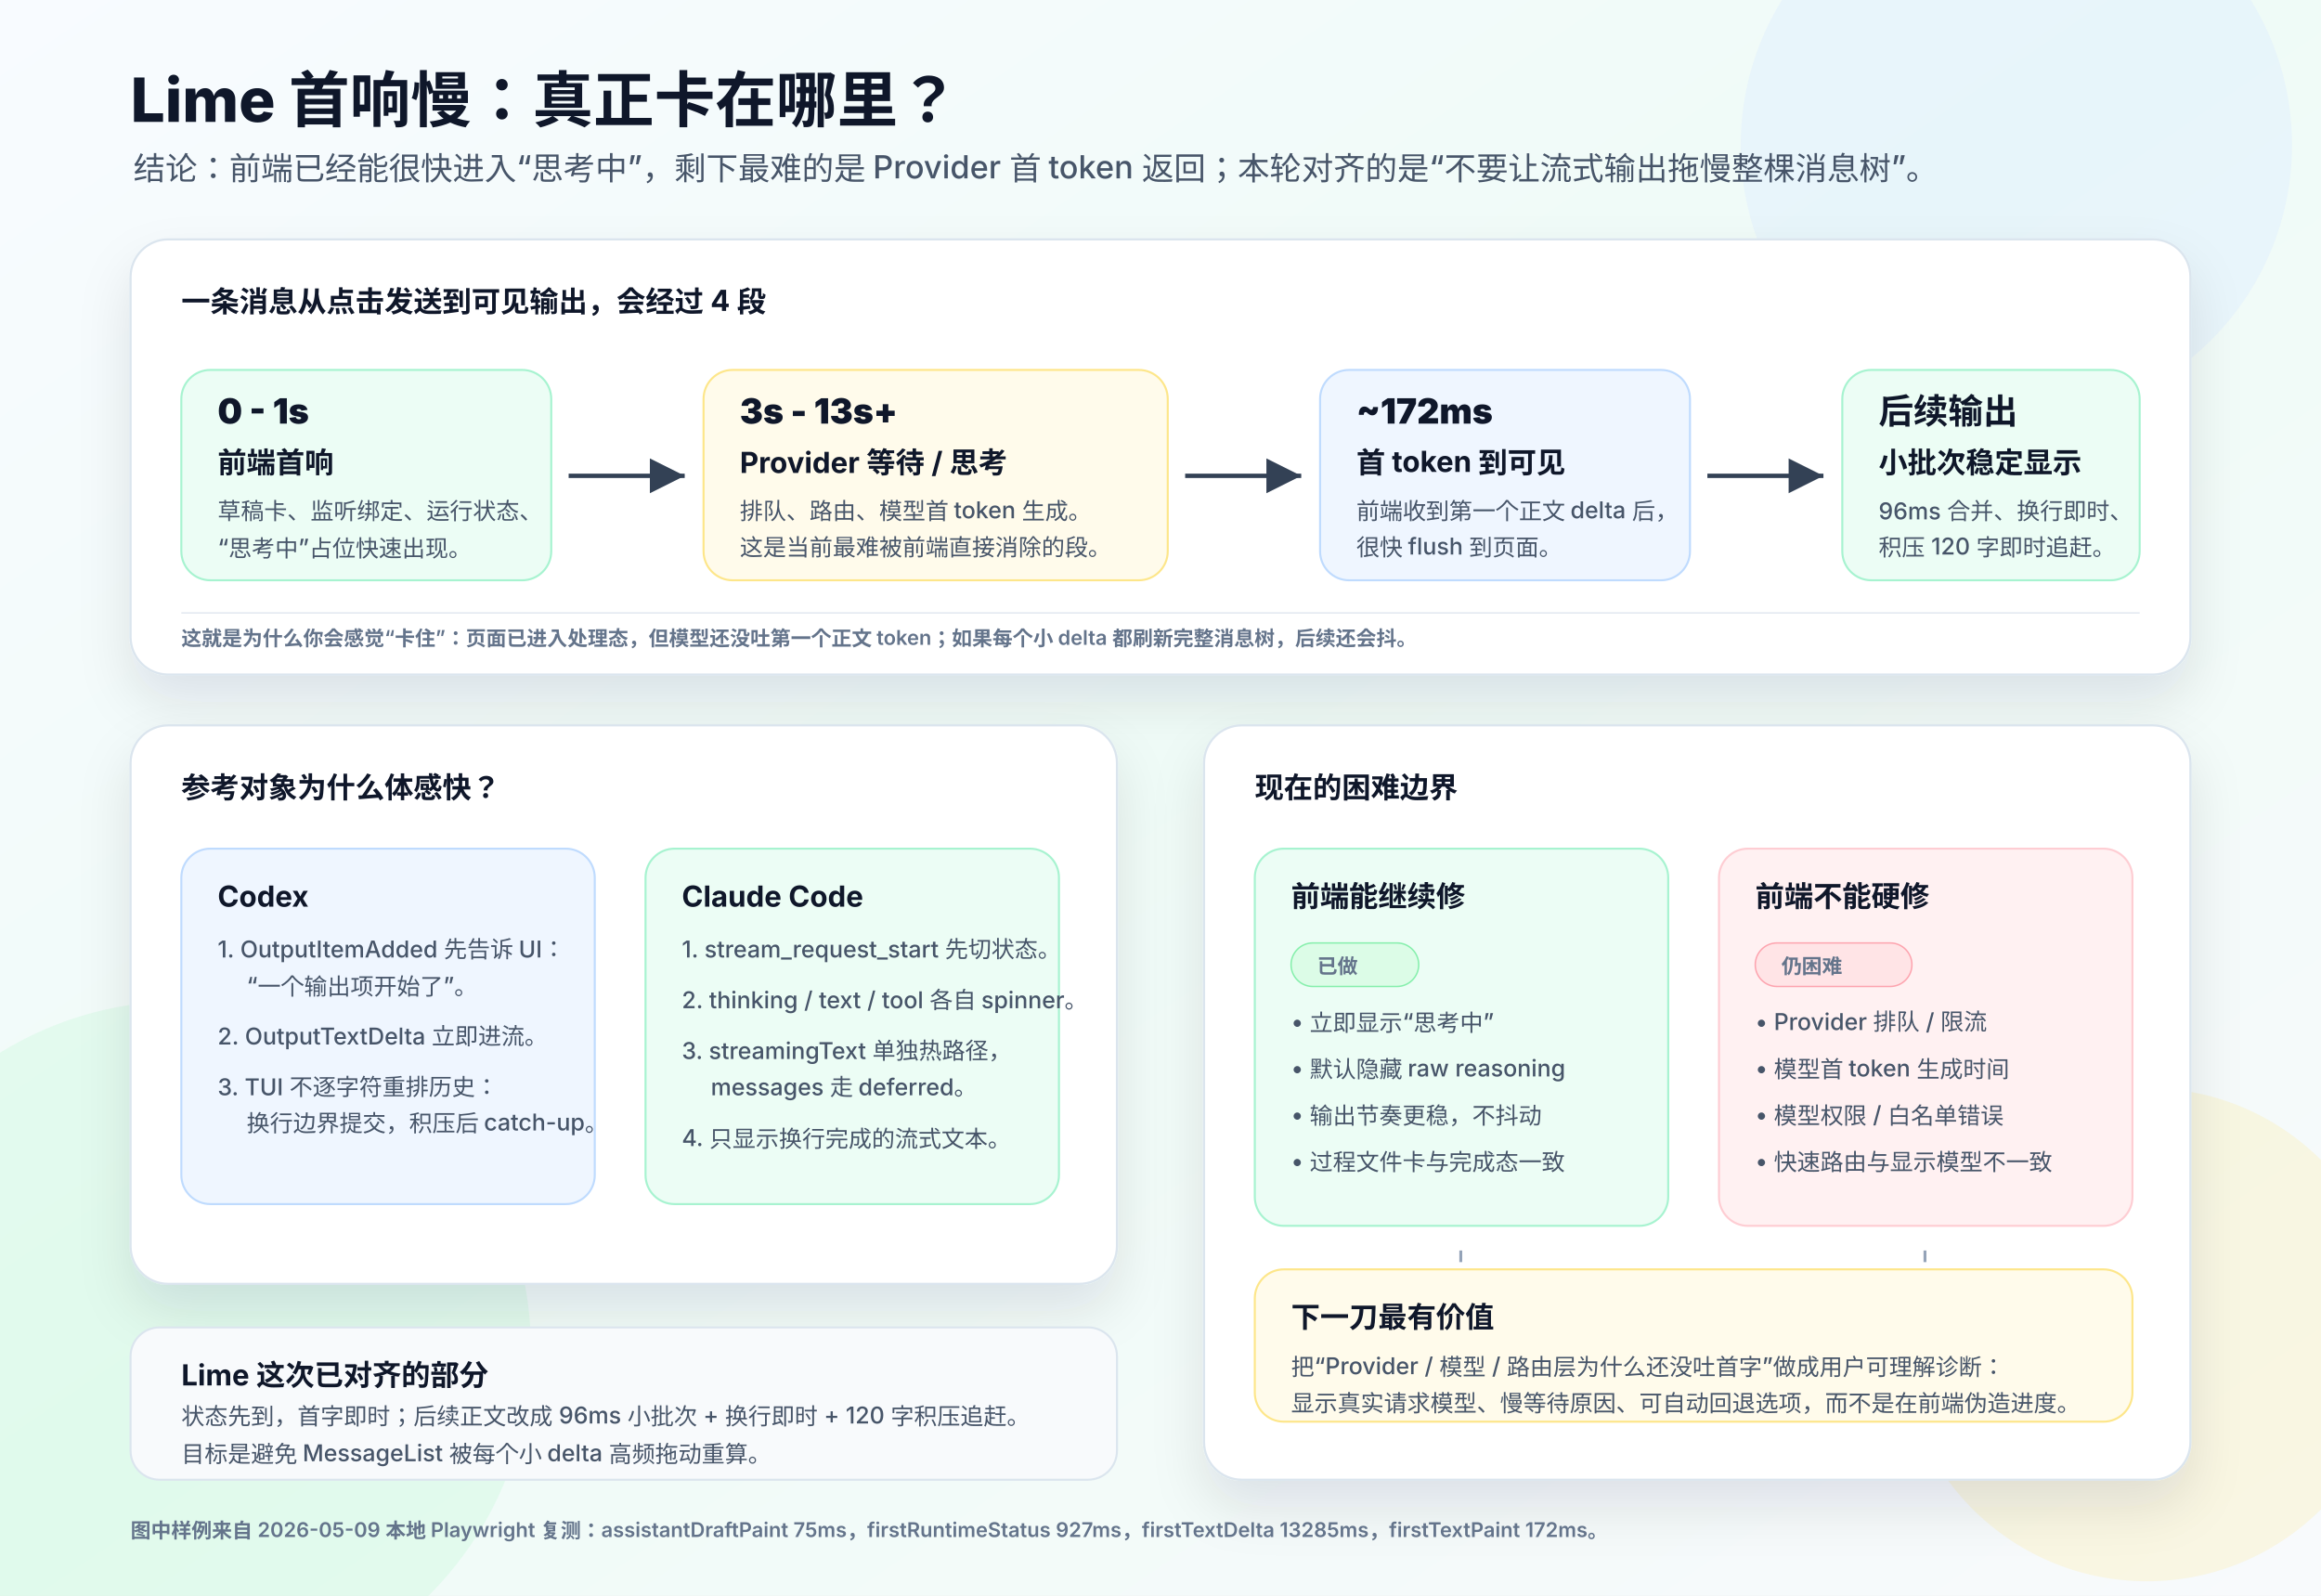
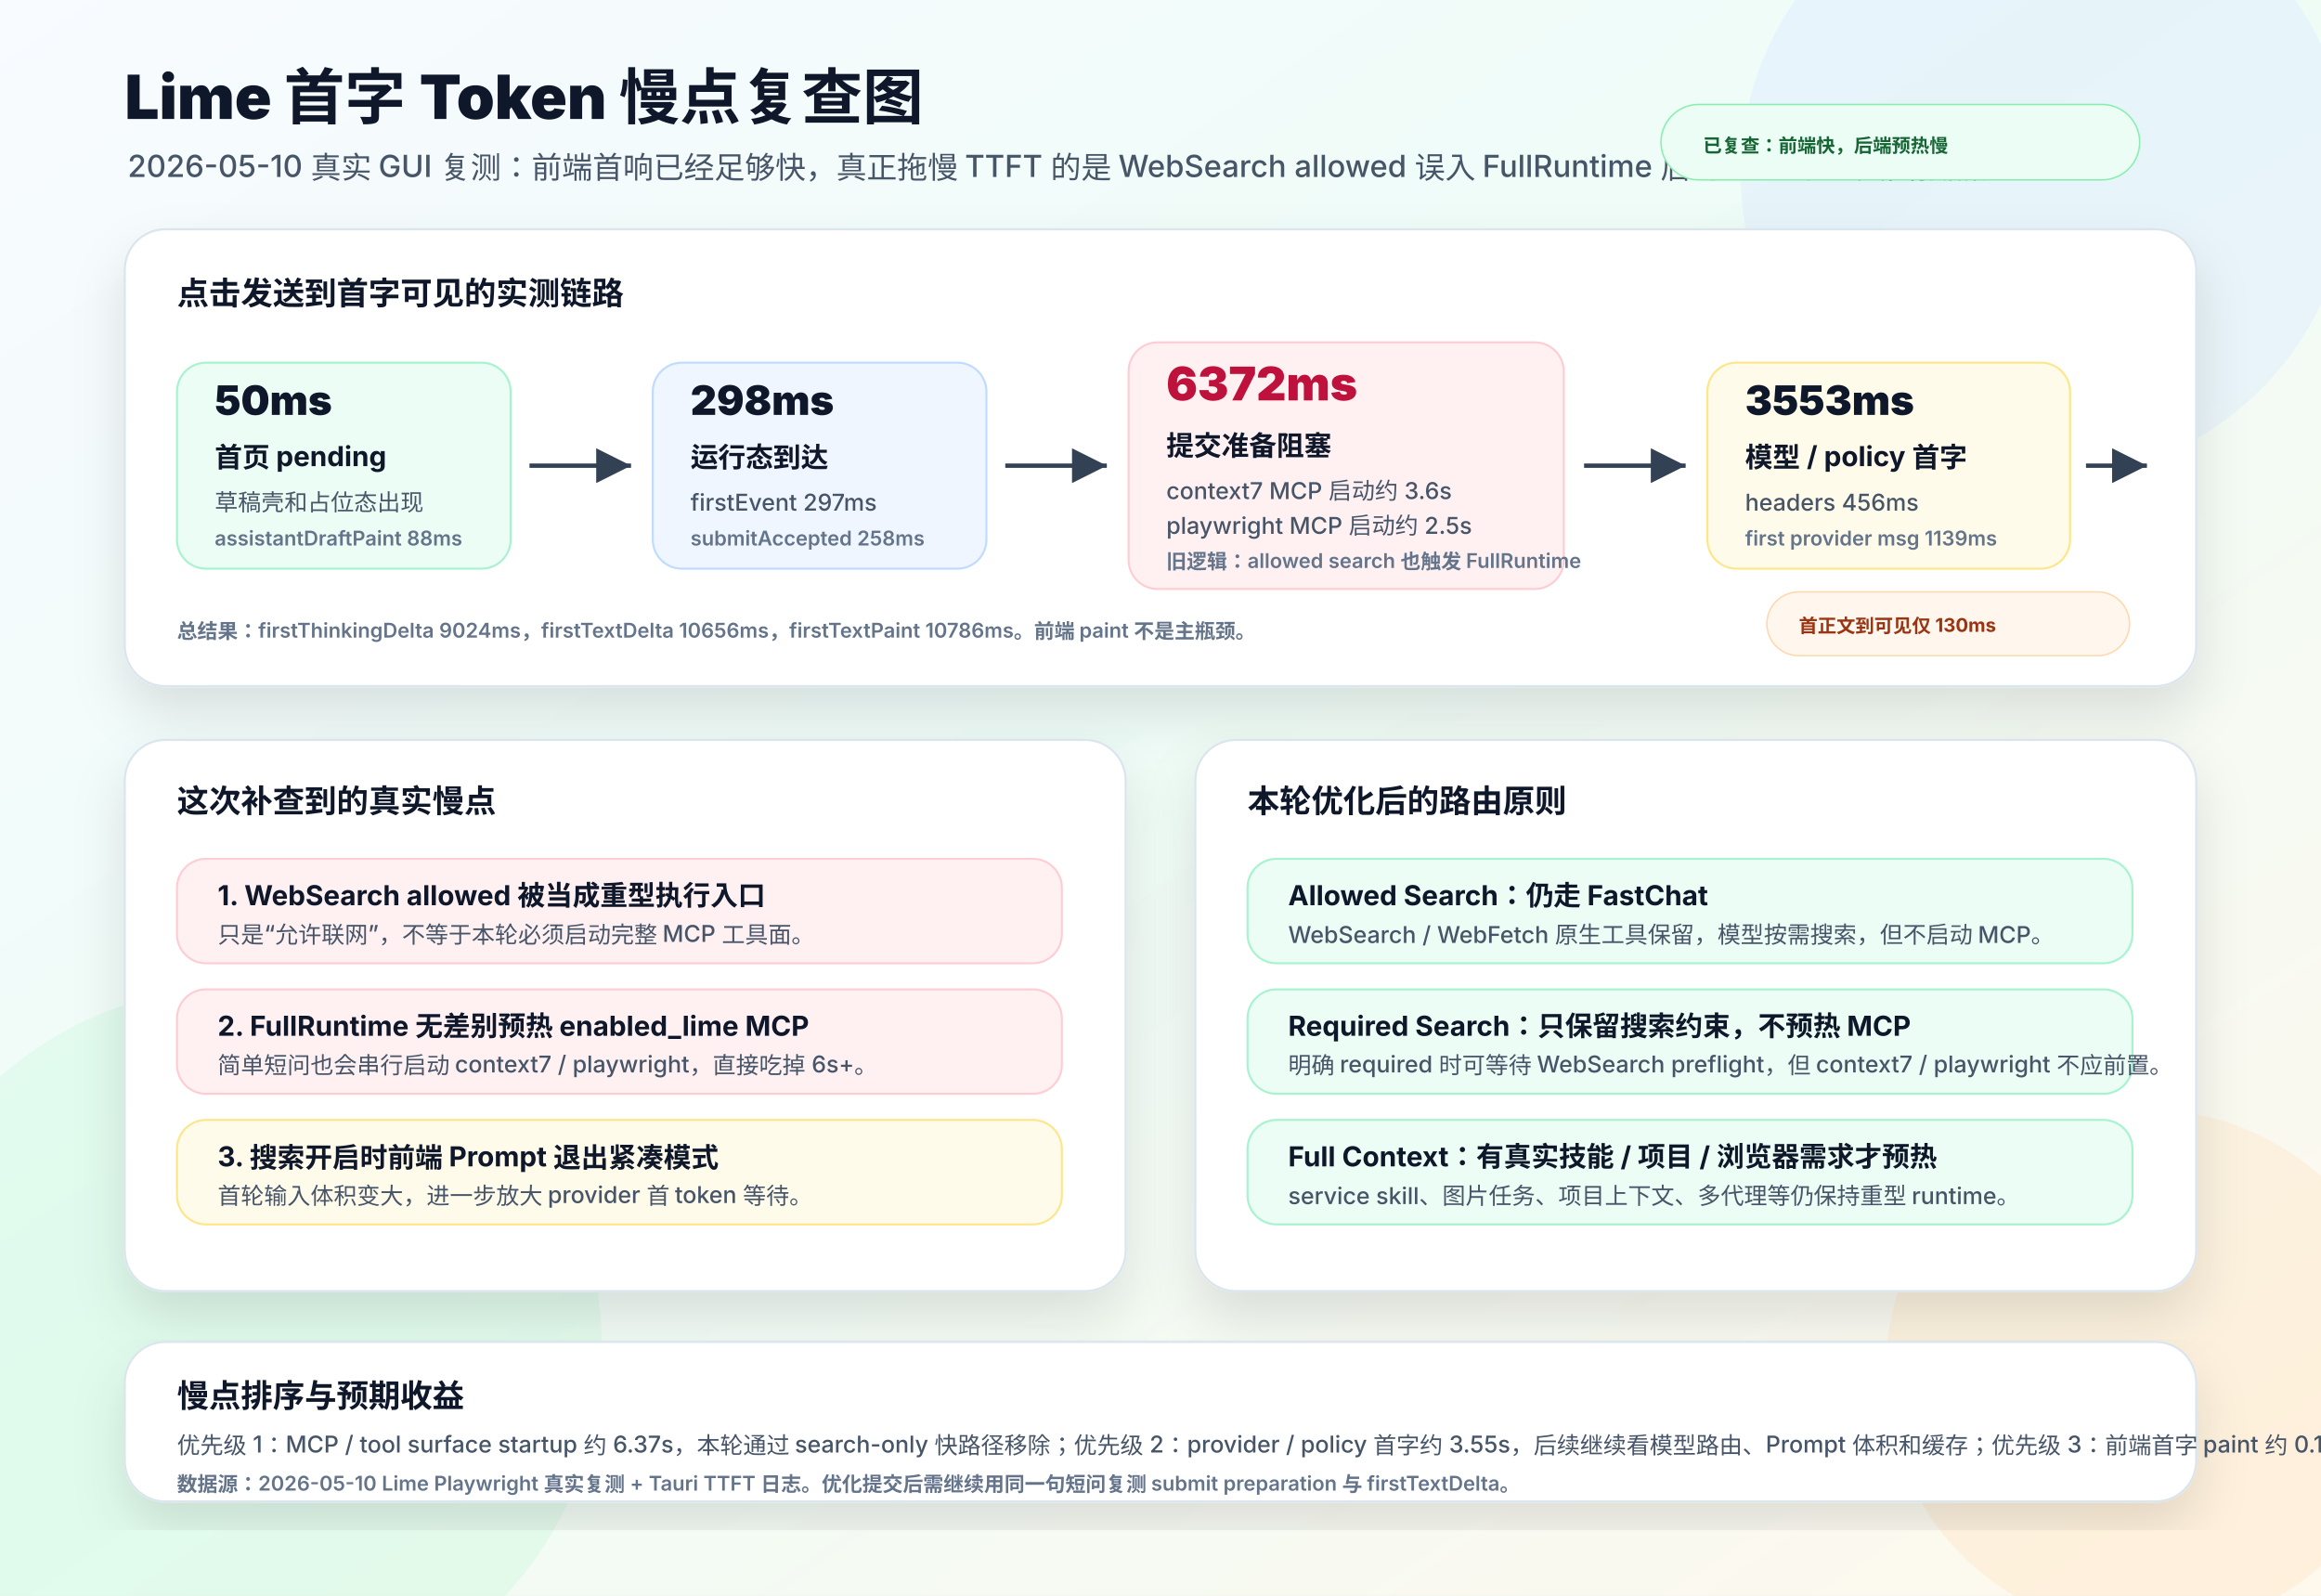
<svg xmlns="http://www.w3.org/2000/svg" width="1600" height="1100" viewBox="0 0 1600 1100">
  <defs>
    <linearGradient id="bg" x1="0" y1="0" x2="1" y2="1">
      <stop offset="0%" stop-color="#f8fbff" />
-       <stop offset="48%" stop-color="#effbf7" />
-       <stop offset="100%" stop-color="#f8fafc" />
+       <stop offset="46%" stop-color="#eefcf7" />
+       <stop offset="100%" stop-color="#fff8ed" />
    </linearGradient>
-     <filter id="shadow" x="-20%" y="-20%" width="140%" height="140%">
-       <feDropShadow dx="0" dy="18" stdDeviation="18" flood-color="#0f172a" flood-opacity="0.10" />
+     <linearGradient id="hot" x1="0" y1="0" x2="1" y2="0">
+       <stop offset="0%" stop-color="#fb7185" />
+       <stop offset="100%" stop-color="#f59e0b" />
+     </linearGradient>
+     <filter id="shadow" x="-18%" y="-18%" width="136%" height="136%">
+       <feDropShadow dx="0" dy="18" stdDeviation="18" flood-color="#0f172a" flood-opacity="0.11" />
    </filter>
    <marker id="arrow" markerWidth="12" markerHeight="12" refX="10" refY="6" orient="auto" markerUnits="strokeWidth">
      <path d="M2,2 L10,6 L2,10 Z" fill="#334155" />
    </marker>
    <style>
-       .title { font: 800 42px ui-sans-serif, -apple-system, BlinkMacSystemFont, "PingFang SC", "Microsoft YaHei", sans-serif; fill:#0f172a; }
-       .subtitle { font: 500 22px ui-sans-serif, -apple-system, BlinkMacSystemFont, "PingFang SC", "Microsoft YaHei", sans-serif; fill:#475569; }
-       .label { font: 700 20px ui-sans-serif, -apple-system, BlinkMacSystemFont, "PingFang SC", "Microsoft YaHei", sans-serif; fill:#0f172a; }
+       .title { font: 850 42px ui-sans-serif, -apple-system, BlinkMacSystemFont, "PingFang SC", "Microsoft YaHei", sans-serif; fill:#0f172a; }
+       .subtitle { font: 500 21px ui-sans-serif, -apple-system, BlinkMacSystemFont, "PingFang SC", "Microsoft YaHei", sans-serif; fill:#475569; }
+       .section { font: 800 22px ui-sans-serif, -apple-system, BlinkMacSystemFont, "PingFang SC", "Microsoft YaHei", sans-serif; fill:#0f172a; }
+       .label { font: 750 19px ui-sans-serif, -apple-system, BlinkMacSystemFont, "PingFang SC", "Microsoft YaHei", sans-serif; fill:#0f172a; }
      .small { font: 500 16px ui-sans-serif, -apple-system, BlinkMacSystemFont, "PingFang SC", "Microsoft YaHei", sans-serif; fill:#475569; }
      .tiny { font: 600 14px ui-sans-serif, -apple-system, BlinkMacSystemFont, "PingFang SC", "Microsoft YaHei", sans-serif; fill:#64748b; }
-       .num { font: 900 24px ui-sans-serif, -apple-system, BlinkMacSystemFont, "PingFang SC", "Microsoft YaHei", sans-serif; fill:#0f172a; }
-       .line { stroke:#334155; stroke-width:3; fill:none; marker-end:url(#arrow); }
-       .soft-line { stroke:#94a3b8; stroke-width:2; fill:none; stroke-dasharray:8 8; }
-       .card { rx:26; fill:#ffffff; stroke:#dbe5ee; stroke-width:1.5; filter:url(#shadow); }
-       .mini-card { rx:20; fill:#ffffff; stroke:#dbe5ee; stroke-width:1.4; }
+       .num { font: 900 28px ui-sans-serif, -apple-system, BlinkMacSystemFont, "PingFang SC", "Microsoft YaHei", sans-serif; fill:#0f172a; }
+       .num-hot { font: 950 32px ui-sans-serif, -apple-system, BlinkMacSystemFont, "PingFang SC", "Microsoft YaHei", sans-serif; fill:#be123c; }
+       .card { rx:28; fill:#ffffff; stroke:#dbe5ee; stroke-width:1.5; filter:url(#shadow); }
+       .mini { rx:20; fill:#ffffff; stroke:#dbe5ee; stroke-width:1.4; }
      .green { fill:#ecfdf5; stroke:#a7f3d0; }
      .blue { fill:#eff6ff; stroke:#bfdbfe; }
      .amber { fill:#fffbeb; stroke:#fde68a; }
      .rose { fill:#fff1f2; stroke:#fecdd3; }
      .slate { fill:#f8fafc; stroke:#dbe5ee; }
-       .pill-green { fill:#dcfce7; stroke:#86efac; }
-       .pill-blue { fill:#dbeafe; stroke:#93c5fd; }
-       .pill-amber { fill:#fef3c7; stroke:#fcd34d; }
-       .pill-rose { fill:#ffe4e6; stroke:#fda4af; }
+       .pill { font: 750 13px ui-sans-serif, -apple-system, BlinkMacSystemFont, "PingFang SC", "Microsoft YaHei", sans-serif; }
+       .line { stroke:#334155; stroke-width:3; fill:none; marker-end:url(#arrow); }
+       .dash { stroke:#94a3b8; stroke-width:2; fill:none; stroke-dasharray:8 8; }
    </style>
  </defs>
  <rect width="1600" height="1100" fill="url(#bg)" />
-   <circle cx="1390" cy="100" r="190" fill="#dbeafe" opacity="0.38" />
-   <circle cx="126" cy="930" r="240" fill="#bbf7d0" opacity="0.28" />
-   <circle cx="1480" cy="920" r="170" fill="#fde68a" opacity="0.22" />
-   <text x="90" y="84" class="title">Lime 首响慢：真正卡在哪里？</text>
-   <text x="92" y="124" class="subtitle">结论：前端已经能很快进入“思考中”，剩下最难的是 Provider 首 token 返回；本轮对齐的是“不要让流式输出拖慢整棵消息树”。</text>
-   <rect x="90" y="165" width="1420" height="300" class="card" />
-   <text x="125" y="215" class="label">一条消息从点击发送到可见输出，会经过 4 段</text>
-   <rect x="125" y="255" width="255" height="145" class="mini-card green" />
-   <text x="150" y="292" class="num">0 - 1s</text>
-   <text x="150" y="326" class="label">前端首响</text>
-   <text x="150" y="358" class="small">草稿卡、监听绑定、运行状态、</text>
-   <text x="150" y="383" class="small">“思考中”占位快速出现。</text>
-   <line x1="392" y1="328" x2="472" y2="328" class="line" />
-   <rect x="485" y="255" width="320" height="145" class="mini-card amber" />
-   <text x="510" y="292" class="num">3s - 13s+</text>
-   <text x="510" y="326" class="label">Provider 等待 / 思考</text>
-   <text x="510" y="358" class="small">排队、路由、模型首 token 生成。</text>
-   <text x="510" y="383" class="small">这是当前最难被前端直接消除的段。</text>
-   <line x1="817" y1="328" x2="897" y2="328" class="line" />
-   <rect x="910" y="255" width="255" height="145" class="mini-card blue" />
-   <text x="935" y="292" class="num">~172ms</text>
-   <text x="935" y="326" class="label">首 token 到可见</text>
-   <text x="935" y="358" class="small">前端收到第一个正文 delta 后，</text>
-   <text x="935" y="383" class="small">很快 flush 到页面。</text>
-   <line x1="1177" y1="328" x2="1257" y2="328" class="line" />
-   <rect x="1270" y="255" width="205" height="145" class="mini-card green" />
-   <text x="1295" y="292" class="num">后续输出</text>
-   <text x="1295" y="326" class="label">小批次稳定显示</text>
-   <text x="1295" y="358" class="small">96ms 合并、换行即时、</text>
-   <text x="1295" y="383" class="small">积压 120 字即时追赶。</text>
-   <rect x="125" y="422" width="1350" height="1" fill="#e2e8f0" />
-   <text x="125" y="445" class="tiny">这就是为什么你会感觉“卡住”：页面已进入处理态，但模型还没吐第一个正文 token；如果每个小 delta 都刷新完整消息树，后续还会抖。</text>
-   <rect x="90" y="500" width="680" height="385" class="card" />
-   <text x="125" y="550" class="label">参考对象为什么体感快？</text>
-   <rect x="125" y="585" width="285" height="245" class="mini-card blue" />
-   <text x="150" y="625" class="label">Codex</text>
-   <text x="150" y="660" class="small">1. OutputItemAdded 先告诉 UI：</text>
-   <text x="170" y="685" class="small">“一个输出项开始了”。</text>
-   <text x="150" y="720" class="small">2. OutputTextDelta 立即进流。</text>
-   <text x="150" y="755" class="small">3. TUI 不逐字符重排历史：</text>
-   <text x="170" y="780" class="small">换行边界提交，积压后 catch-up。</text>
-   <rect x="445" y="585" width="285" height="245" class="mini-card green" />
-   <text x="470" y="625" class="label">Claude Code</text>
-   <text x="470" y="660" class="small">1. stream_request_start 先切状态。</text>
-   <text x="470" y="695" class="small">2. thinking / text / tool 各自 spinner。</text>
-   <text x="470" y="730" class="small">3. streamingText 单独热路径，</text>
-   <text x="490" y="755" class="small">messages 走 deferred。</text>
-   <text x="470" y="790" class="small">4. 只显示换行完成的流式文本。</text>
-   <rect x="90" y="915" width="680" height="105" class="mini-card slate" />
-   <text x="125" y="955" class="label">Lime 这次已对齐的部分</text>
-   <text x="125" y="982" class="small">状态先到，首字即时；后续正文改成 96ms 小批次 + 换行即时 + 120 字积压追赶。</text>
-   <text x="125" y="1008" class="small">目标是避免 MessageList 被每个小 delta 高频拖动重算。</text>
-   <rect x="830" y="500" width="680" height="520" class="card" />
-   <text x="865" y="550" class="label">现在的困难边界</text>
-   <rect x="865" y="585" width="285" height="260" class="mini-card green" />
-   <text x="890" y="625" class="label">前端能继续修</text>
-   <rect x="890" y="650" width="88" height="30" rx="15" class="pill-green" />
-   <text x="908" y="671" class="tiny">已做</text>
-   <text x="890" y="710" class="small">• 立即显示“思考中”</text>
-   <text x="890" y="742" class="small">• 默认隐藏 raw reasoning</text>
-   <text x="890" y="774" class="small">• 输出节奏更稳，不抖动</text>
-   <text x="890" y="806" class="small">• 过程文件卡与完成态一致</text>
-   <rect x="1185" y="585" width="285" height="260" class="mini-card rose" />
-   <text x="1210" y="625" class="label">前端不能硬修</text>
-   <rect x="1210" y="650" width="108" height="30" rx="15" class="pill-rose" />
-   <text x="1228" y="671" class="tiny">仍困难</text>
-   <text x="1210" y="710" class="small">• Provider 排队 / 限流</text>
-   <text x="1210" y="742" class="small">• 模型首 token 生成时间</text>
-   <text x="1210" y="774" class="small">• 模型权限 / 白名单错误</text>
-   <text x="1210" y="806" class="small">• 快速路由与显示模型不一致</text>
-   <line x1="1007" y1="862" x2="1007" y2="900" class="soft-line" />
-   <line x1="1327" y1="862" x2="1327" y2="900" class="soft-line" />
-   <rect x="865" y="875" width="605" height="105" class="mini-card amber" />
-   <text x="890" y="915" class="label">下一刀最有价值</text>
-   <text x="890" y="948" class="small">把“Provider / 模型 / 路由层为什么还没吐首字”做成用户可理解诊断：</text>
-   <text x="890" y="973" class="small">显示真实请求模型、慢等待原因、可自动回退选项，而不是在前端伪造进度。</text>
-   <text x="90" y="1060" class="tiny">图中样例来自 2026-05-09 本地 Playwright 复测：assistantDraftPaint 75ms，firstRuntimeStatus 927ms，firstTextDelta 13285ms，firstTextPaint 172ms。</text>
+   <circle cx="1410" cy="120" r="210" fill="#dbeafe" opacity="0.42" />
+   <circle cx="165" cy="930" r="250" fill="#bbf7d0" opacity="0.28" />
+   <circle cx="1480" cy="945" r="180" fill="#fed7aa" opacity="0.26" />
+   <text x="86" y="82" class="title">Lime 首字 Token 慢点复查图</text>
+   <text x="88" y="122" class="subtitle">2026-05-10 真实 GUI 复测：前端首响已经足够快，真正拖慢 TTFT 的是 WebSearch allowed 误入 FullRuntime 后的 MCP / 工具面预热。</text>
+   <rect x="86" y="158" width="1428" height="315" class="card" />
+   <text x="122" y="210" class="section">点击发送到首字可见的实测链路</text>
+   <rect x="122" y="250" width="230" height="142" class="mini green" />
+   <text x="148" y="286" class="num">50ms</text>
+   <text x="148" y="322" class="label">首页 pending</text>
+   <text x="148" y="352" class="small">草稿壳和占位态出现</text>
+   <text x="148" y="376" class="tiny">assistantDraftPaint 88ms</text>
+   <line x1="365" y1="321" x2="435" y2="321" class="line" />
+   <rect x="450" y="250" width="230" height="142" class="mini blue" />
+   <text x="476" y="286" class="num">298ms</text>
+   <text x="476" y="322" class="label">运行态到达</text>
+   <text x="476" y="352" class="small">firstEvent 297ms</text>
+   <text x="476" y="376" class="tiny">submitAccepted 258ms</text>
+   <line x1="693" y1="321" x2="763" y2="321" class="line" />
+   <rect x="778" y="236" width="300" height="170" class="mini rose" />
+   <text x="804" y="276" class="num-hot">6372ms</text>
+   <text x="804" y="314" class="label">提交准备阻塞</text>
+   <text x="804" y="344" class="small">context7 MCP 启动约 3.6s</text>
+   <text x="804" y="368" class="small">playwright MCP 启动约 2.5s</text>
+   <text x="804" y="392" class="tiny">旧逻辑：allowed search 也触发 FullRuntime</text>
+   <line x1="1092" y1="321" x2="1162" y2="321" class="line" />
+   <rect x="1177" y="250" width="250" height="142" class="mini amber" />
+   <text x="1203" y="286" class="num">3553ms</text>
+   <text x="1203" y="322" class="label">模型 / policy 首字</text>
+   <text x="1203" y="352" class="small">headers 456ms</text>
+   <text x="1203" y="376" class="tiny">first provider msg 1139ms</text>
+   <line x1="1438" y1="321" x2="1480" y2="321" class="line" />
+   <rect x="1218" y="408" width="250" height="44" rx="22" fill="#fff7ed" stroke="#fed7aa" />
+   <text x="1240" y="436" class="pill" fill="#9a3412">首正文到可见仅 130ms</text>
+   <text x="122" y="440" class="tiny">总结果：firstThinkingDelta 9024ms，firstTextDelta 10656ms，firstTextPaint 10786ms。前端 paint 不是主瓶颈。</text>
+   <rect x="86" y="510" width="690" height="380" class="card" />
+   <text x="122" y="560" class="section">这次补查到的真实慢点</text>
+   <rect x="122" y="592" width="610" height="72" class="mini rose" />
+   <text x="150" y="624" class="label">1. WebSearch allowed 被当成重型执行入口</text>
+   <text x="150" y="650" class="small">只是“允许联网”，不等于本轮必须启动完整 MCP 工具面。</text>
+   <rect x="122" y="682" width="610" height="72" class="mini rose" />
+   <text x="150" y="714" class="label">2. FullRuntime 无差别预热 enabled_lime MCP</text>
+   <text x="150" y="740" class="small">简单短问也会串行启动 context7 / playwright，直接吃掉 6s+。</text>
+   <rect x="122" y="772" width="610" height="72" class="mini amber" />
+   <text x="150" y="804" class="label">3. 搜索开启时前端 Prompt 退出紧凑模式</text>
+   <text x="150" y="830" class="small">首轮输入体积变大，进一步放大 provider 首 token 等待。</text>
+   <rect x="824" y="510" width="690" height="380" class="card" />
+   <text x="860" y="560" class="section">本轮优化后的路由原则</text>
+   <rect x="860" y="592" width="610" height="72" class="mini green" />
+   <text x="888" y="624" class="label">Allowed Search：仍走 FastChat</text>
+   <text x="888" y="650" class="small">WebSearch / WebFetch 原生工具保留，模型按需搜索，但不启动 MCP。</text>
+   <rect x="860" y="682" width="610" height="72" class="mini green" />
+   <text x="888" y="714" class="label">Required Search：只保留搜索约束，不预热 MCP</text>
+   <text x="888" y="740" class="small">明确 required 时可等待 WebSearch preflight，但 context7 / playwright 不应前置。</text>
+   <rect x="860" y="772" width="610" height="72" class="mini green" />
+   <text x="888" y="804" class="label">Full Context：有真实技能 / 项目 / 浏览器需求才预热</text>
+   <text x="888" y="830" class="small">service skill、图片任务、项目上下文、多代理等仍保持重型 runtime。</text>
+   <rect x="86" y="925" width="1428" height="110" class="card" />
+   <text x="122" y="970" class="section">慢点排序与预期收益</text>
+   <text x="122" y="1002" class="small">优先级 1：MCP / tool surface startup 约 6.37s，本轮通过 search-only 快路径移除；优先级 2：provider / policy 首字约 3.55s，后续继续看模型路由、Prompt 体积和缓存；优先级 3：前端首字 paint 约 0.13s，暂非瓶颈。</text>
+   <text x="122" y="1028" class="tiny">数据源：2026-05-10 Lime Playwright 真实复测 + Tauri TTFT 日志。优化提交后需继续用同一句短问复测 submit preparation 与 firstTextDelta。</text>
+   <rect x="1145" y="72" width="330" height="52" rx="26" fill="#ecfdf5" stroke="#86efac" />
+   <text x="1174" y="105" class="pill" fill="#166534">已复查：前端快，后端预热慢</text>
</svg>
